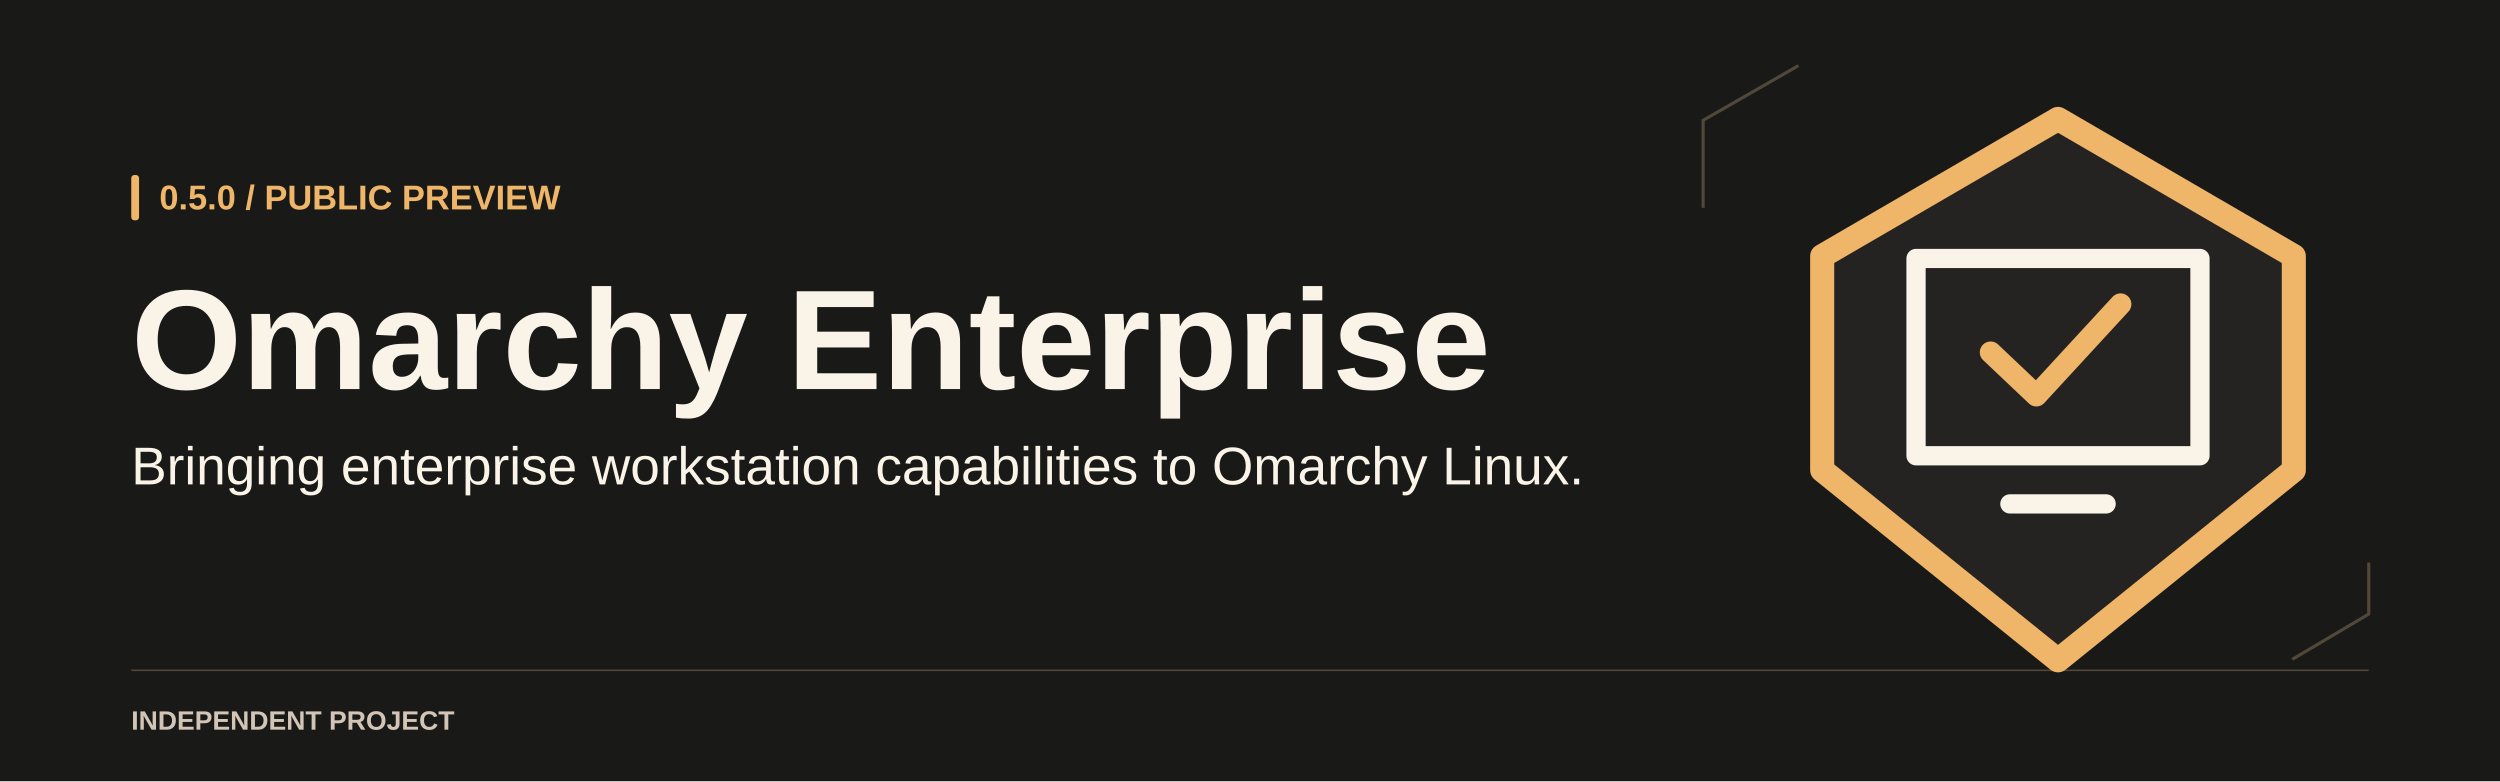
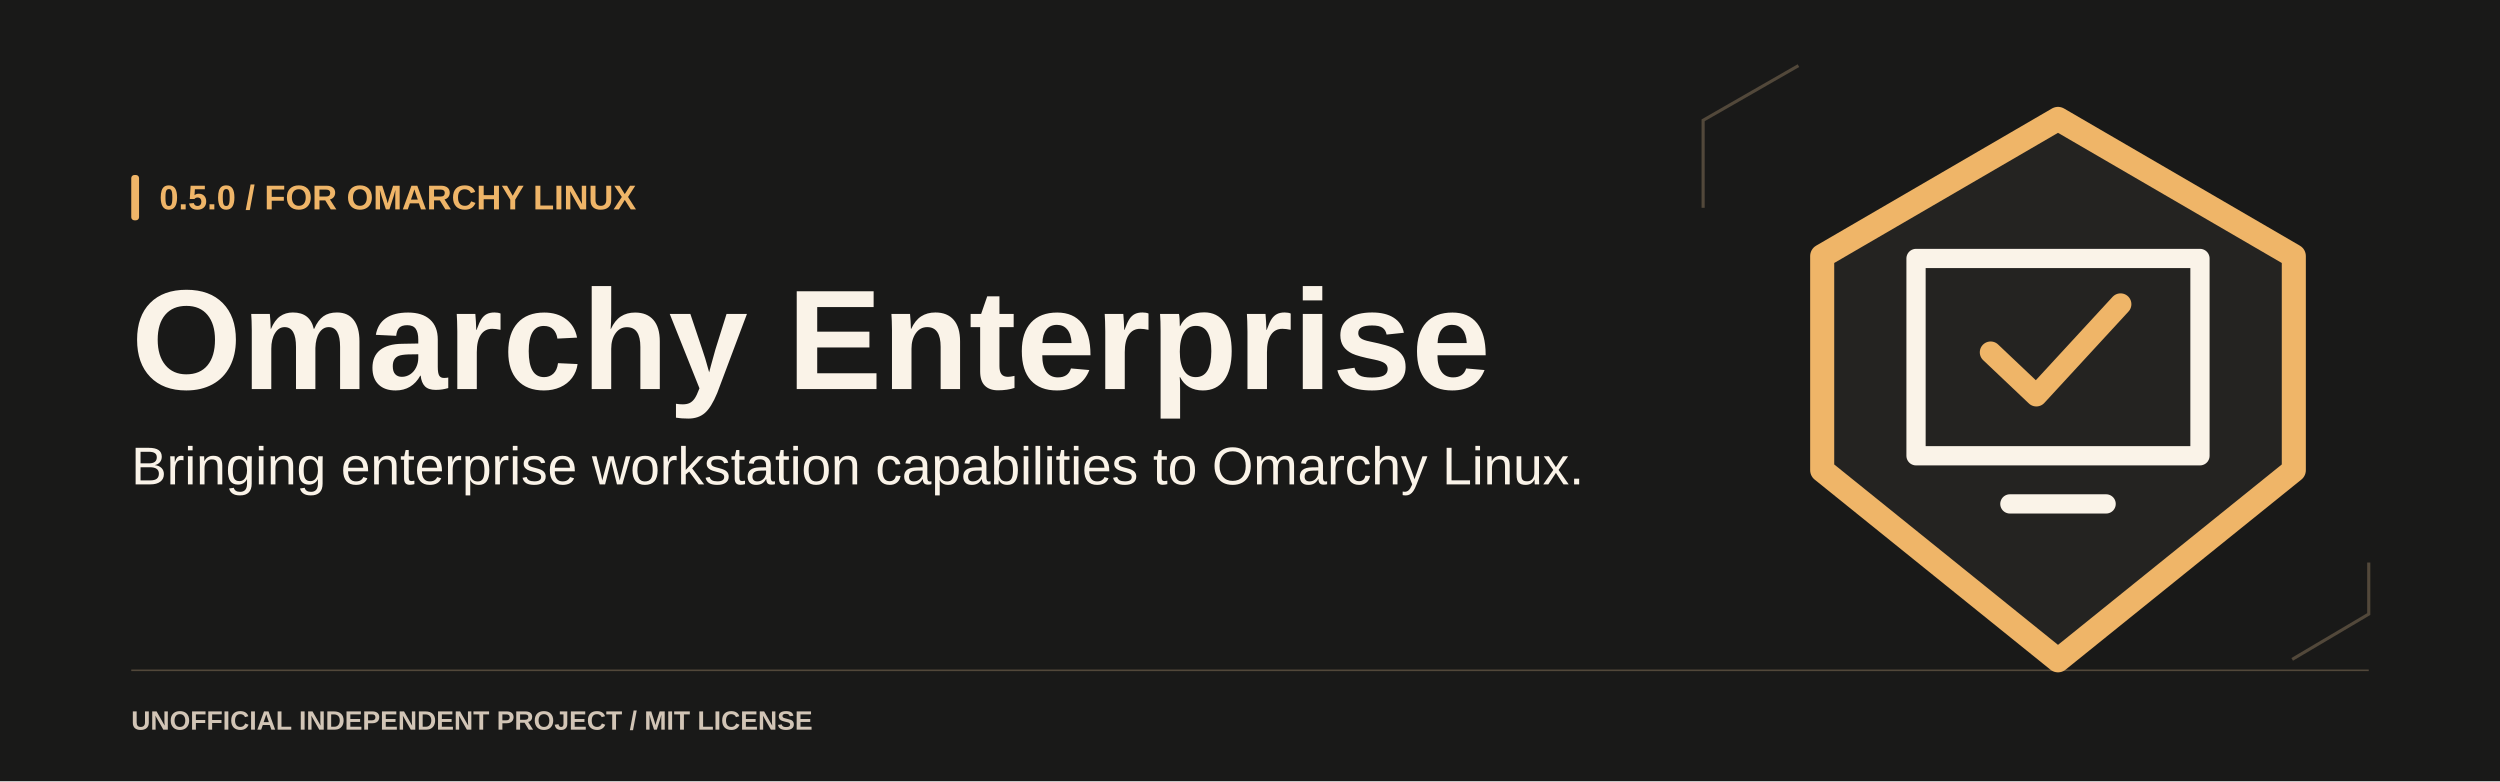
<svg xmlns="http://www.w3.org/2000/svg" viewBox="0 0 1600 500" width="1600" height="500" role="img" aria-labelledby="title">
  <rect x="0" y="0" width="1600" height="500" rx="0" fill="#191918" stroke="none" />
  <path d="M84 429H1516" stroke="#52483a" />
  <path d="M1090 133V77l61-35M1516 360v33l-49 29" fill="none" stroke="#52483a" stroke-width="2" />
  <g transform="translate(1120 53) scale(1.54)">
    <path d="M128 15 226 72v89l-98 79-98-79V72Z" fill="#242321" stroke="#efb568" stroke-width="10" stroke-linejoin="round" />
    <path d="M69 73h118v82H69zm39 102h40" fill="none" stroke="#faf3e8" stroke-width="8" stroke-linecap="round" stroke-linejoin="round" />
    <path d="m100 112 19 18 35-38" fill="none" stroke="#efb568" stroke-width="9" stroke-linecap="round" stroke-linejoin="round" />
  </g>
  <rect x="84" y="112" width="5" height="29" rx="2" fill="#efb568" stroke="none" />
-   <text x="102" y="134" fill="#efb568" font-family="Liberation Sans, sans-serif" font-size="22" font-weight="700">0.5.0  /  PUBLIC PREVIEW</text>
+   <text x="102" y="134" fill="#efb568" font-family="Liberation Sans, sans-serif" font-size="22" font-weight="700">0.5.0  /  FOR OMARCHY LINUX</text>
  <text x="84" y="249" fill="#faf3e8" font-family="Liberation Sans, sans-serif" font-size="91" font-weight="700">Omarchy Enterprise</text>
  <text x="84" y="310" fill="#faf3e8" font-family="Liberation Sans, sans-serif" font-size="34" font-weight="400">Bringing enterprise workstation capabilities to Omarchy Linux.</text>
-   <text x="84" y="467" fill="#d2c5b6" font-family="Liberation Sans, sans-serif" font-size="17" font-weight="700">INDEPENDENT PROJECT</text>
+   <text x="84" y="467" fill="#d2c5b6" font-family="Liberation Sans, sans-serif" font-size="17" font-weight="700">UNOFFICIAL INDEPENDENT PROJECT  /  MIT LICENSE</text>
</svg>
